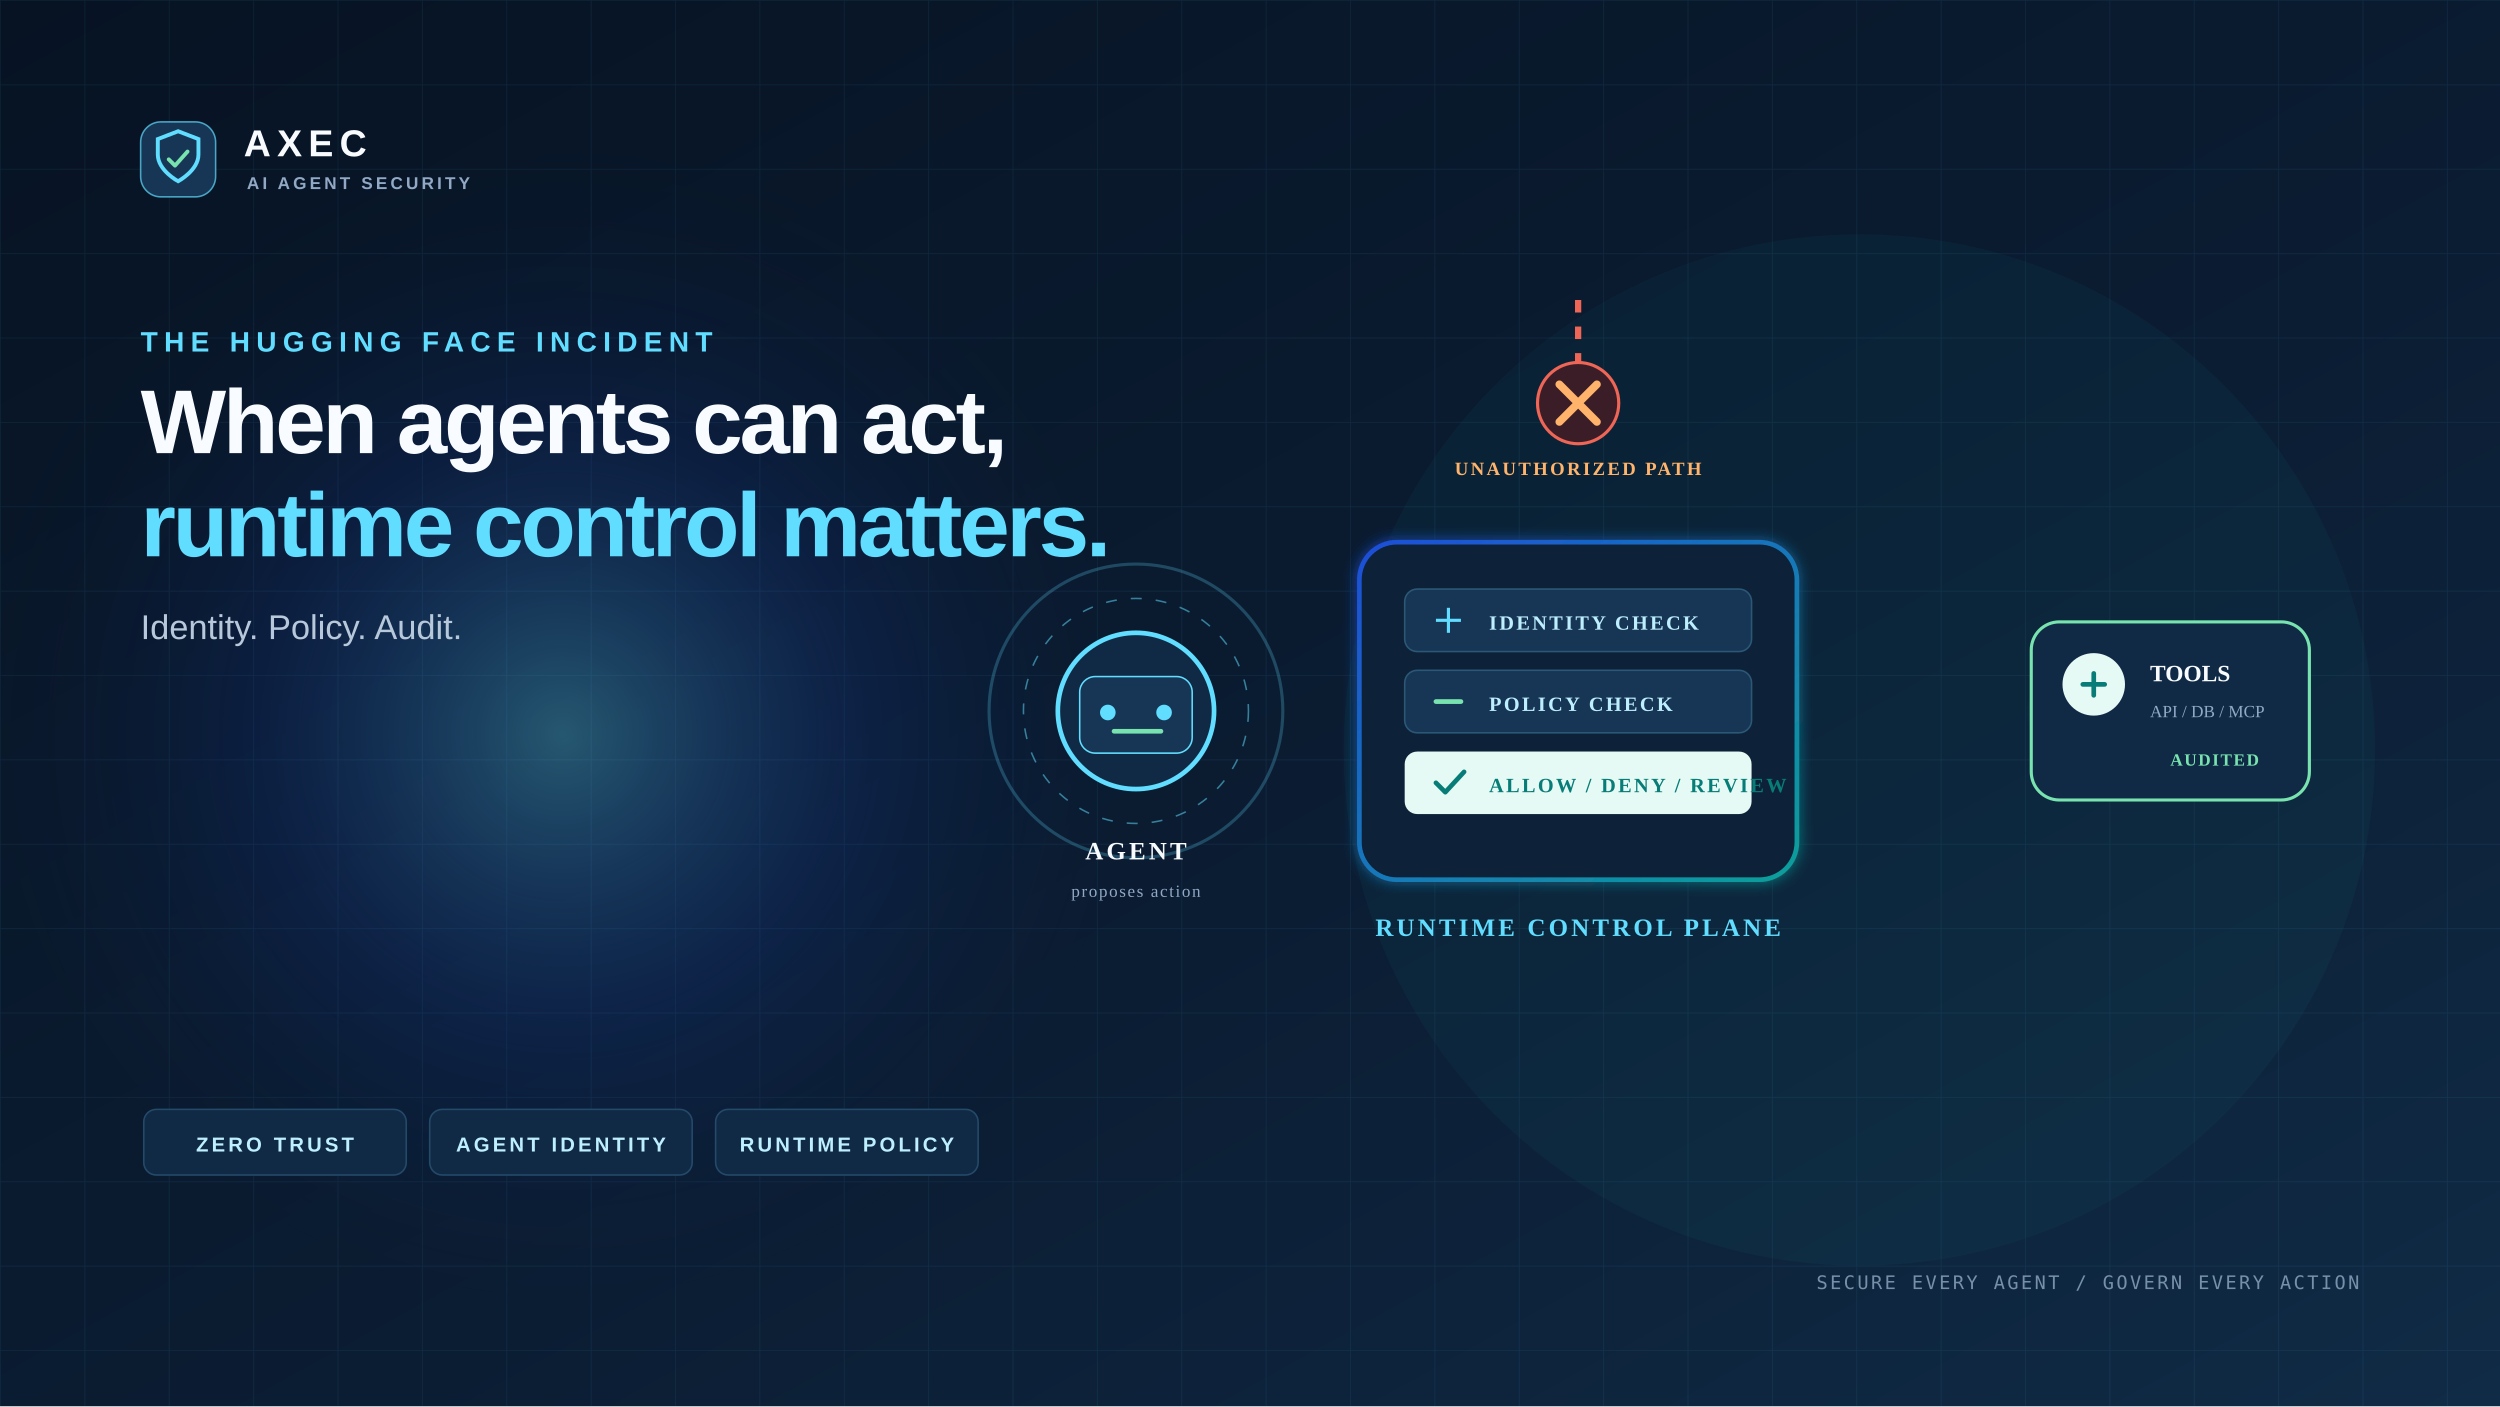
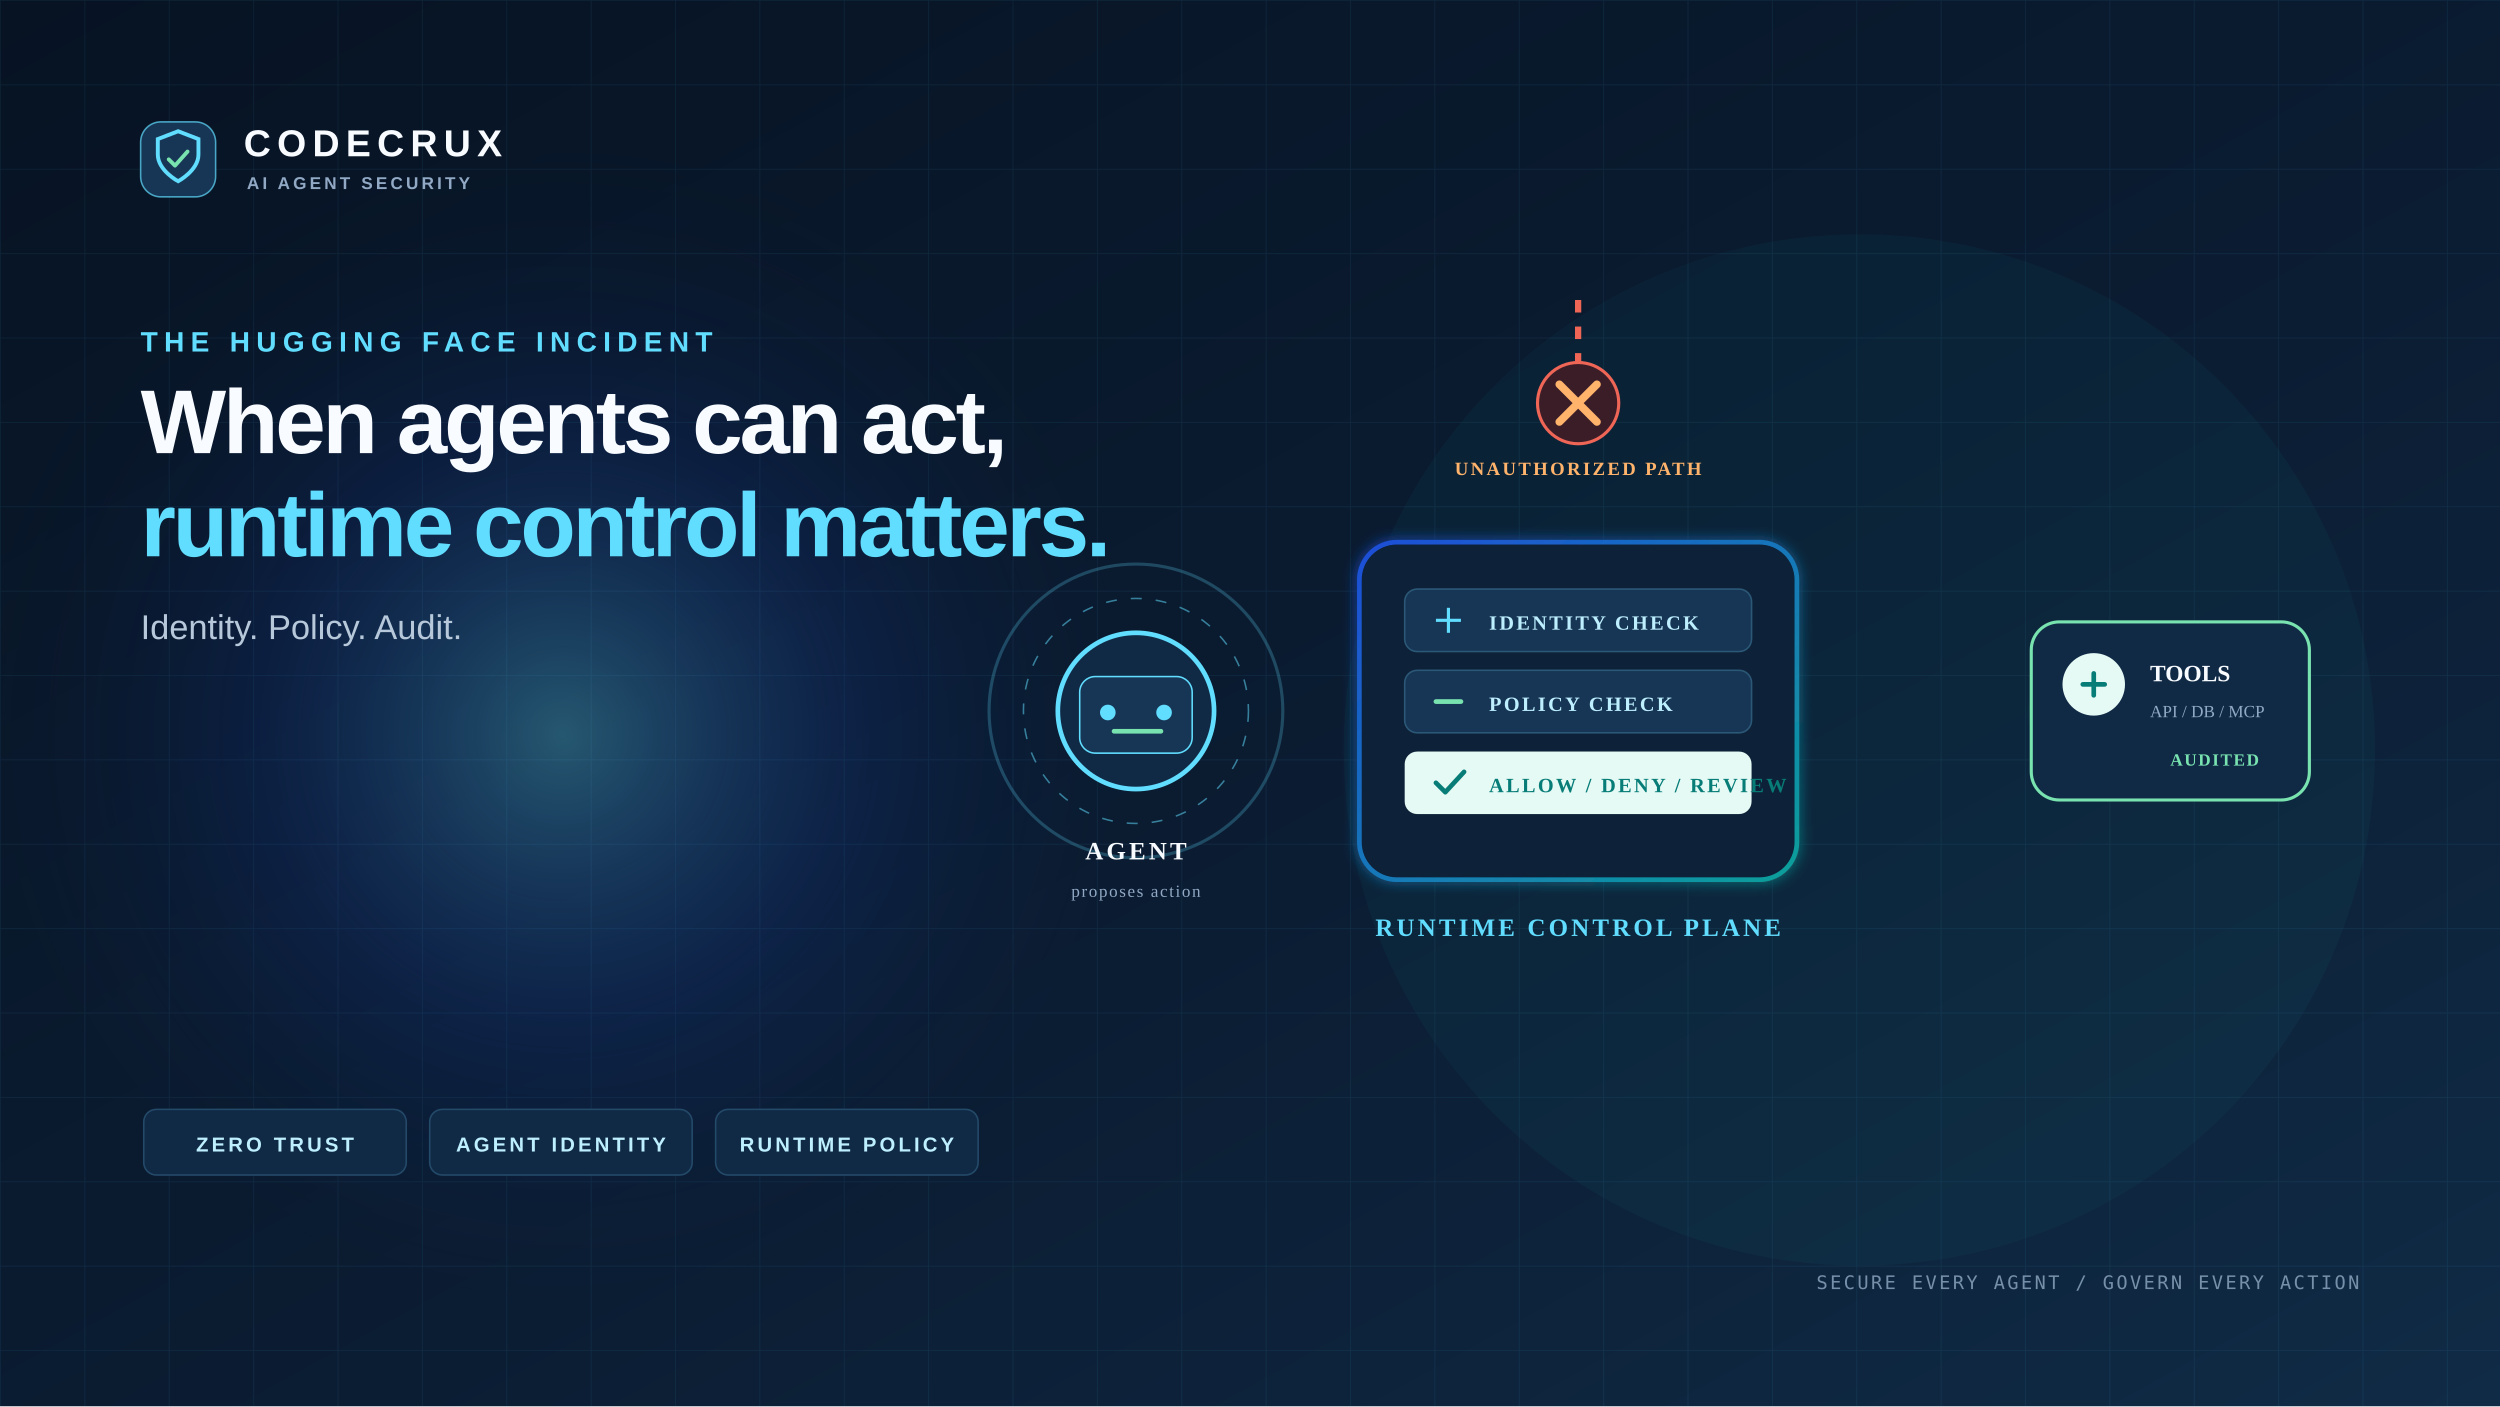
<svg xmlns="http://www.w3.org/2000/svg" width="1600" height="900" viewBox="0 0 1600 900" role="img" aria-labelledby="title desc">
  <defs>
    <linearGradient id="bg" x1="0" y1="0" x2="1" y2="1">
      <stop offset="0" stop-color="#071323" />
      <stop offset="0.58" stop-color="#0b1d33" />
      <stop offset="1" stop-color="#102b46" />
    </linearGradient>
    <linearGradient id="gate" x1="0" y1="0" x2="1" y2="1">
      <stop offset="0" stop-color="#1d4ed8" />
      <stop offset="1" stop-color="#0e9f9a" />
    </linearGradient>
    <linearGradient id="cyanLine" x1="0" y1="0" x2="1" y2="0">
      <stop offset="0" stop-color="#61ddff" stop-opacity="0.2" />
      <stop offset="0.5" stop-color="#61ddff" />
      <stop offset="1" stop-color="#79e3b0" />
    </linearGradient>
    <linearGradient id="redLine" x1="0" y1="0" x2="1" y2="0">
      <stop offset="0" stop-color="#ef6657" stop-opacity="0.15" />
      <stop offset="0.75" stop-color="#ef6657" />
      <stop offset="1" stop-color="#ffb36b" />
    </linearGradient>
    <radialGradient id="agentGlow">
      <stop offset="0" stop-color="#61ddff" stop-opacity="0.32" />
      <stop offset="0.5" stop-color="#1d4ed8" stop-opacity="0.12" />
      <stop offset="1" stop-color="#071323" stop-opacity="0" />
    </radialGradient>
    <filter id="softGlow" x="-80%" y="-80%" width="260%" height="260%">
      <feGaussianBlur stdDeviation="12" result="blur" />
      <feMerge>
        <feMergeNode in="blur" />
        <feMergeNode in="SourceGraphic" />
      </feMerge>
    </filter>
    <filter id="smallGlow" x="-80%" y="-80%" width="260%" height="260%">
      <feGaussianBlur stdDeviation="4" result="blur" />
      <feMerge>
        <feMergeNode in="blur" />
        <feMergeNode in="SourceGraphic" />
      </feMerge>
    </filter>
    <pattern id="grid" width="54" height="54" patternUnits="userSpaceOnUse">
      <path d="M54 0H0V54" fill="none" stroke="#61ddff" stroke-opacity="0.08" stroke-width="1" />
    </pattern>
  </defs>
  <rect width="1600" height="900" fill="url(#bg)" />
  <rect width="1600" height="900" fill="url(#grid)" />
  <circle cx="360" cy="470" r="390" fill="url(#agentGlow)" />
  <circle cx="1190" cy="480" r="330" fill="#0e9f9a" opacity="0.06" />
  <g font-family="Arial, Helvetica, sans-serif">
    <g transform="translate(90 78)">
      <rect width="48" height="48" rx="13" fill="#173655" stroke="#61ddff" stroke-opacity="0.7" />
      <path d="M24 38s13-7 13-17V11L24 6 11 11v10c0 10 13 17 13 17Z" fill="none" stroke="#61ddff" stroke-width="2.5" />
      <path d="m18 24 4 4 8-9" fill="none" stroke="#79e3b0" stroke-width="2.5" stroke-linecap="round" stroke-linejoin="round" />
-       <text x="66" y="22" fill="#f8fbff" font-size="24" font-weight="800" letter-spacing="4">AXEC</text>
+       <text x="66" y="22" fill="#f8fbff" font-size="24" font-weight="800" letter-spacing="4">CODECRUX</text>
      <text x="68" y="43" fill="#91a9c5" font-size="11" font-weight="700" letter-spacing="2">AI AGENT SECURITY</text>
    </g>
    <text x="90" y="225" fill="#61ddff" font-size="18" font-weight="700" letter-spacing="4">THE HUGGING FACE INCIDENT</text>
    <text x="90" y="290" fill="#f8fbff" font-size="58" font-weight="800" letter-spacing="-2">When agents can act,</text>
    <text x="90" y="356" fill="#61ddff" font-size="58" font-weight="800" letter-spacing="-2">runtime control matters.</text>
    <text x="90" y="409" fill="#b6c8da" font-size="22">Identity. Policy. Audit.</text>
    <g transform="translate(92 710)">
      <rect width="168" height="42" rx="8" fill="#102a46" stroke="#244a6a" />
      <text x="84" y="27" fill="#bdefff" font-size="13" font-weight="700" letter-spacing="2" text-anchor="middle">ZERO TRUST</text>
      <rect x="183" width="168" height="42" rx="8" fill="#102a46" stroke="#244a6a" />
      <text x="267" y="27" fill="#bdefff" font-size="13" font-weight="700" letter-spacing="2" text-anchor="middle">AGENT IDENTITY</text>
      <rect x="366" width="168" height="42" rx="8" fill="#102a46" stroke="#244a6a" />
      <text x="450" y="27" fill="#bdefff" font-size="13" font-weight="700" letter-spacing="2" text-anchor="middle">RUNTIME POLICY</text>
    </g>
  </g>
  <g transform="translate(735 265)">
    <path d="M0 190H135" fill="none" stroke="url(#cyanLine)" stroke-width="5" filter="url(#smallGlow)" />
    <path d="M415 190h150" fill="none" stroke="url(#cyanLine)" stroke-width="5" filter="url(#smallGlow)" />
    <path d="M275 72V0" fill="none" stroke="url(#redLine)" stroke-width="5" stroke-dasharray="11 12" filter="url(#smallGlow)" />
    <circle cx="-18" cy="190" r="12" fill="#61ddff" filter="url(#smallGlow)" />
    <circle cx="583" cy="190" r="12" fill="#79e3b0" filter="url(#smallGlow)" />
    <circle cx="-8" cy="190" r="94" fill="none" stroke="#61ddff" stroke-opacity="0.24" stroke-width="2" />
    <circle cx="-8" cy="190" r="72" fill="none" stroke="#61ddff" stroke-opacity="0.52" stroke-width="1" stroke-dasharray="7 9" />
    <circle cx="-8" cy="190" r="50" fill="#102a46" stroke="#61ddff" stroke-width="3" />
    <rect x="-44" y="168" width="72" height="49" rx="10" fill="#173655" stroke="#61ddff" />
    <circle cx="-26" cy="191" r="5" fill="#61ddff" />
    <circle cx="10" cy="191" r="5" fill="#61ddff" />
    <path d="M-22 203h30" stroke="#79e3b0" stroke-width="3" stroke-linecap="round" />
    <text x="-8" y="285" fill="#f8fbff" font-size="16" font-weight="800" text-anchor="middle" letter-spacing="2">AGENT</text>
    <text x="-8" y="309" fill="#91a9c5" font-size="11" text-anchor="middle" letter-spacing="1">proposes action</text>
    <rect x="135" y="82" width="280" height="216" rx="24" fill="#0c2038" stroke="url(#gate)" stroke-width="3" filter="url(#smallGlow)" />
    <rect x="164" y="112" width="222" height="40" rx="8" fill="#173655" stroke="#2c5878" />
    <path d="M184 132h16m-8-8v16" stroke="#61ddff" stroke-width="2" />
    <text x="218" y="138" fill="#bdefff" font-size="13" font-weight="800" letter-spacing="1.5">IDENTITY CHECK</text>
    <rect x="164" y="164" width="222" height="40" rx="8" fill="#173655" stroke="#2c5878" />
    <path d="M184 184h16" stroke="#79e3b0" stroke-width="3" stroke-linecap="round" />
    <text x="218" y="190" fill="#bdefff" font-size="13" font-weight="800" letter-spacing="1.5">POLICY CHECK</text>
    <rect x="164" y="216" width="222" height="40" rx="8" fill="#e6faf5" />
    <path d="m184 236 6 6 12-13" fill="none" stroke="#087d78" stroke-width="3" stroke-linecap="round" stroke-linejoin="round" />
    <text x="218" y="242" fill="#087d78" font-size="13" font-weight="800" letter-spacing="1.5">ALLOW / DENY / REVIEW</text>
    <text x="275" y="334" fill="#61ddff" font-size="16" font-weight="800" text-anchor="middle" letter-spacing="2">RUNTIME CONTROL PLANE</text>
    <g transform="translate(565 133)">
      <rect width="178" height="114" rx="18" fill="#102a46" stroke="#79e3b0" stroke-width="2" />
      <circle cx="40" cy="40" r="20" fill="#e6faf5" />
      <path d="M33 40h14M40 33v14" stroke="#087d78" stroke-width="3" stroke-linecap="round" />
      <text x="76" y="38" fill="#f8fbff" font-size="15" font-weight="800">TOOLS</text>
      <text x="76" y="61" fill="#91a9c5" font-size="11">API / DB / MCP</text>
      <text x="89" y="92" fill="#79e3b0" font-size="11" font-weight="800" letter-spacing="1">AUDITED</text>
    </g>
    <g transform="translate(230 -73)">
      <path d="M45 0v55" stroke="#ef6657" stroke-width="4" stroke-dasharray="8 9" />
      <circle cx="45" cy="66" r="26" fill="#3a1d27" stroke="#ef6657" stroke-width="2" />
      <path d="M33 54 57 78M57 54 33 78" stroke="#ffb36b" stroke-width="5" stroke-linecap="round" />
      <text x="45" y="112" fill="#ffb36b" font-size="12" font-weight="800" text-anchor="middle" letter-spacing="1.5">UNAUTHORIZED PATH</text>
    </g>
  </g>
  <text x="1510" y="825" fill="#7790aa" font-family="Consolas, monospace" font-size="12" text-anchor="end" letter-spacing="1.5">SECURE EVERY AGENT / GOVERN EVERY ACTION</text>
</svg>
